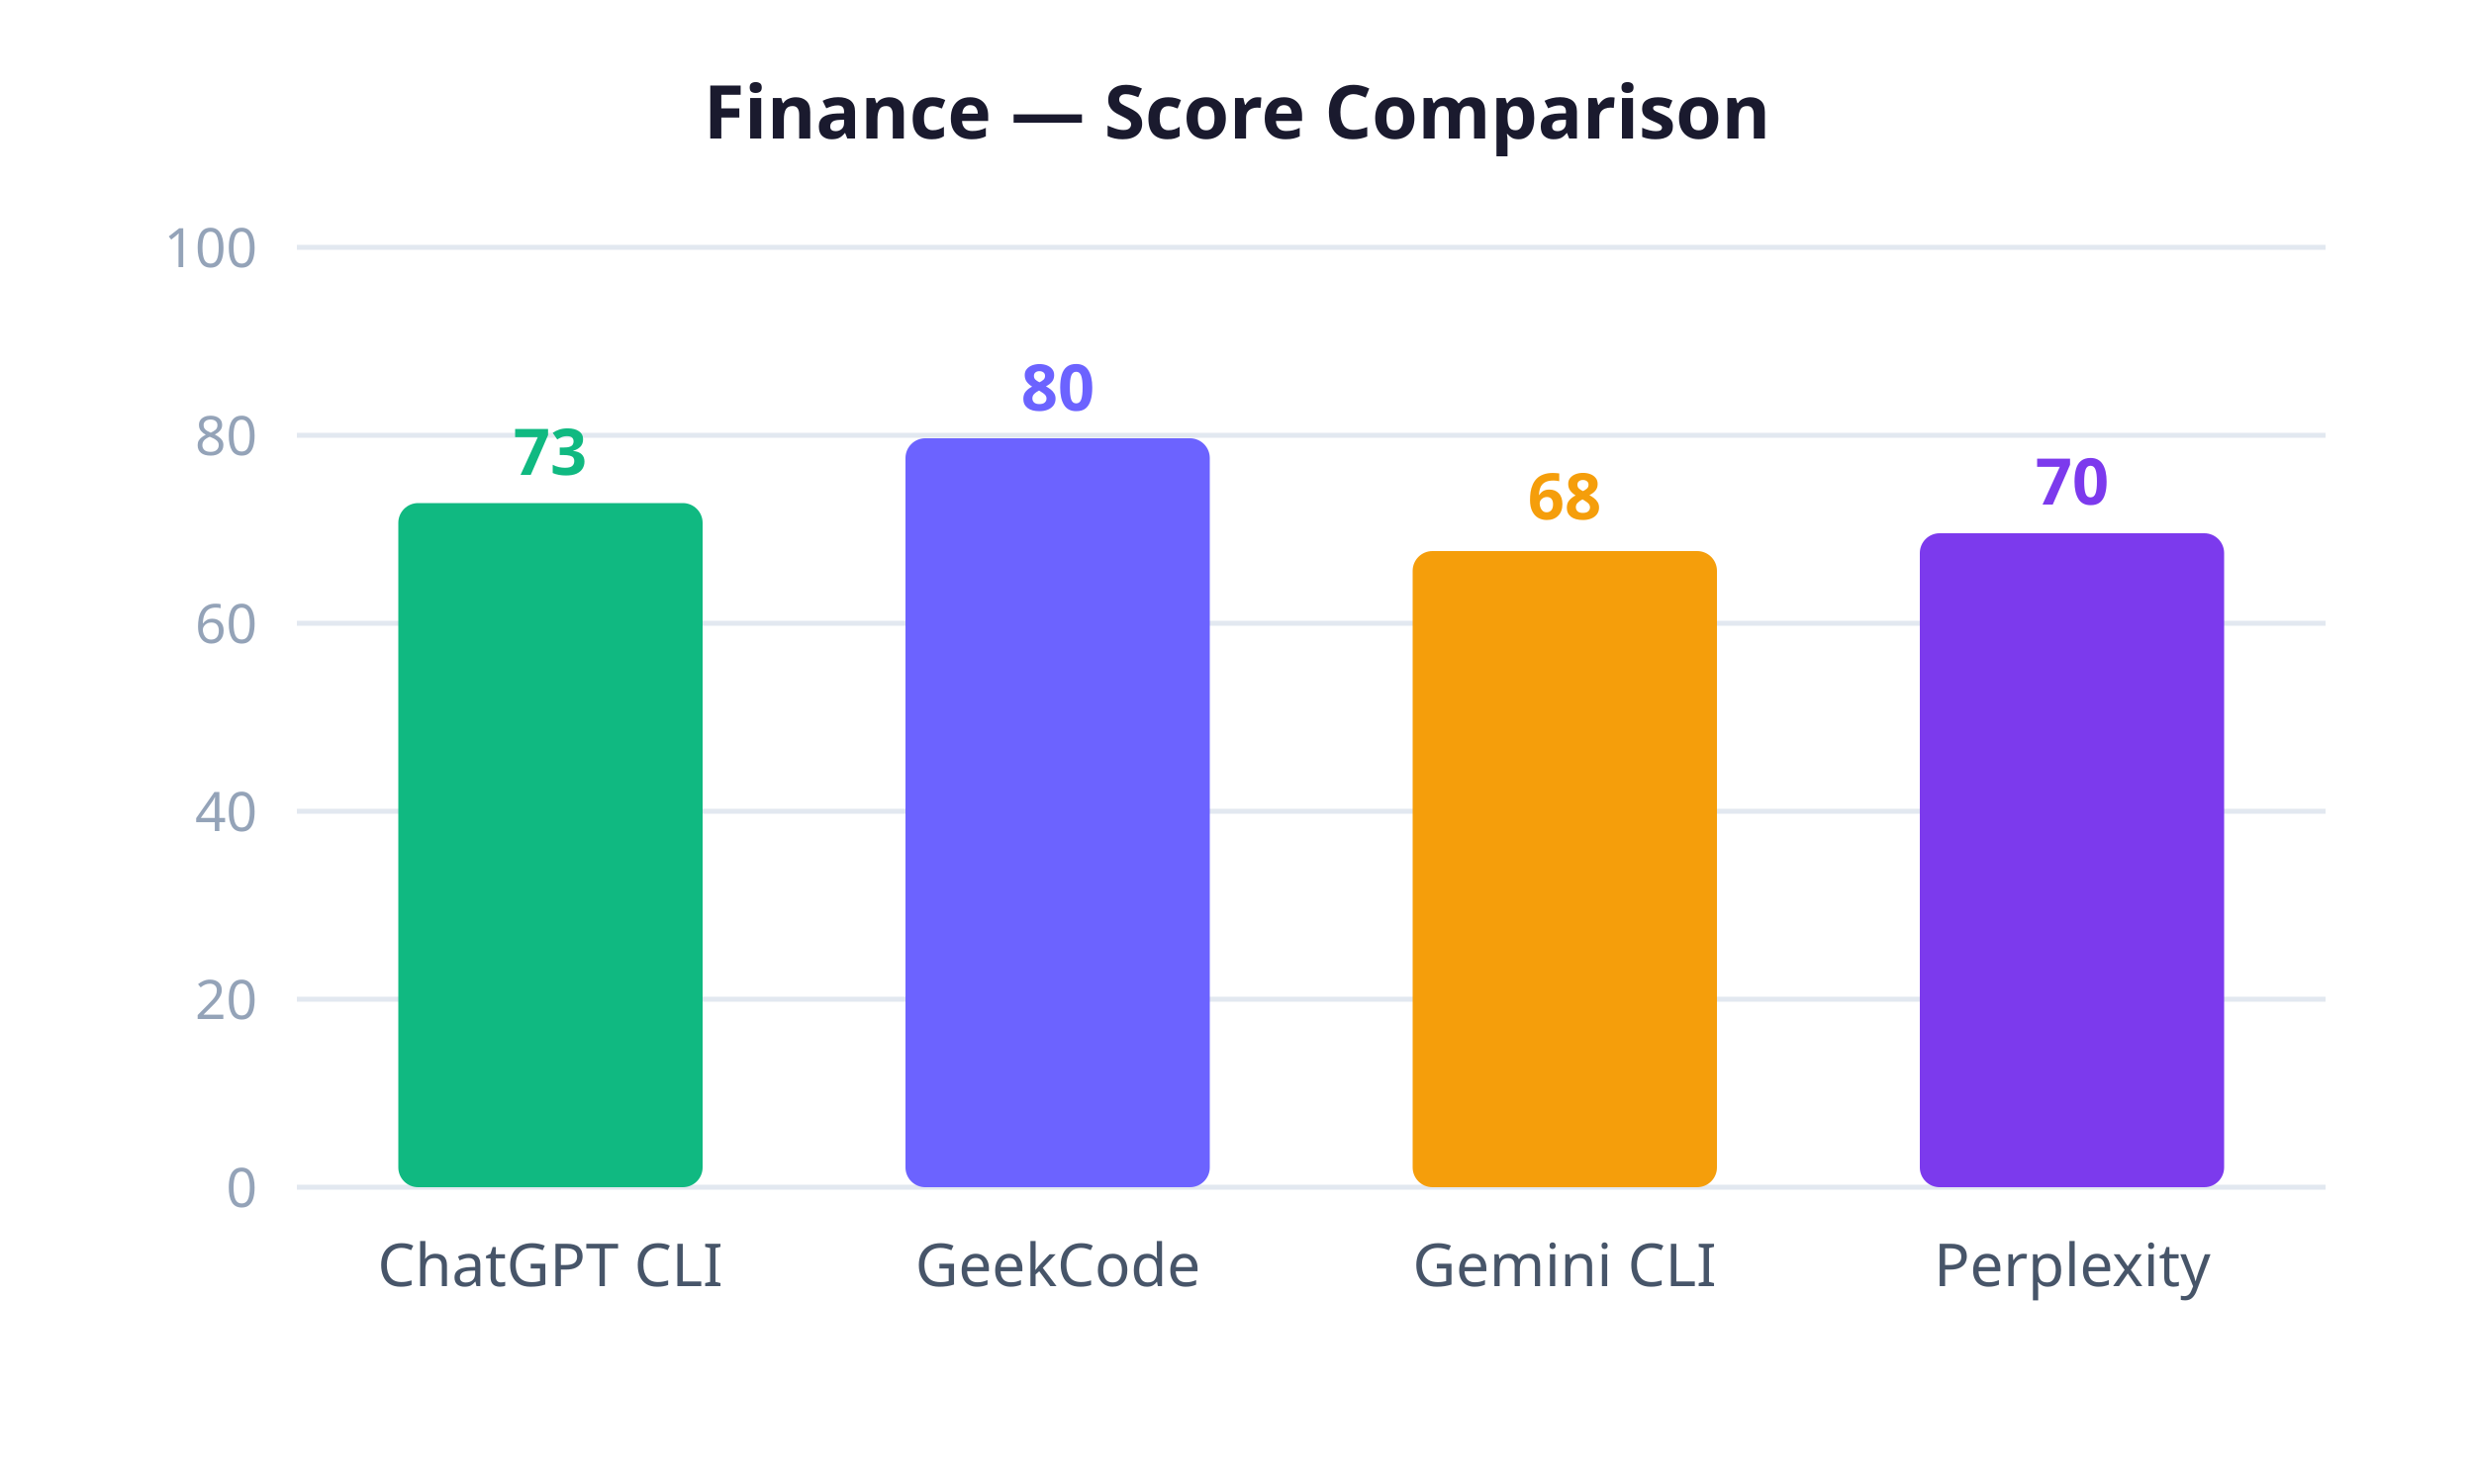
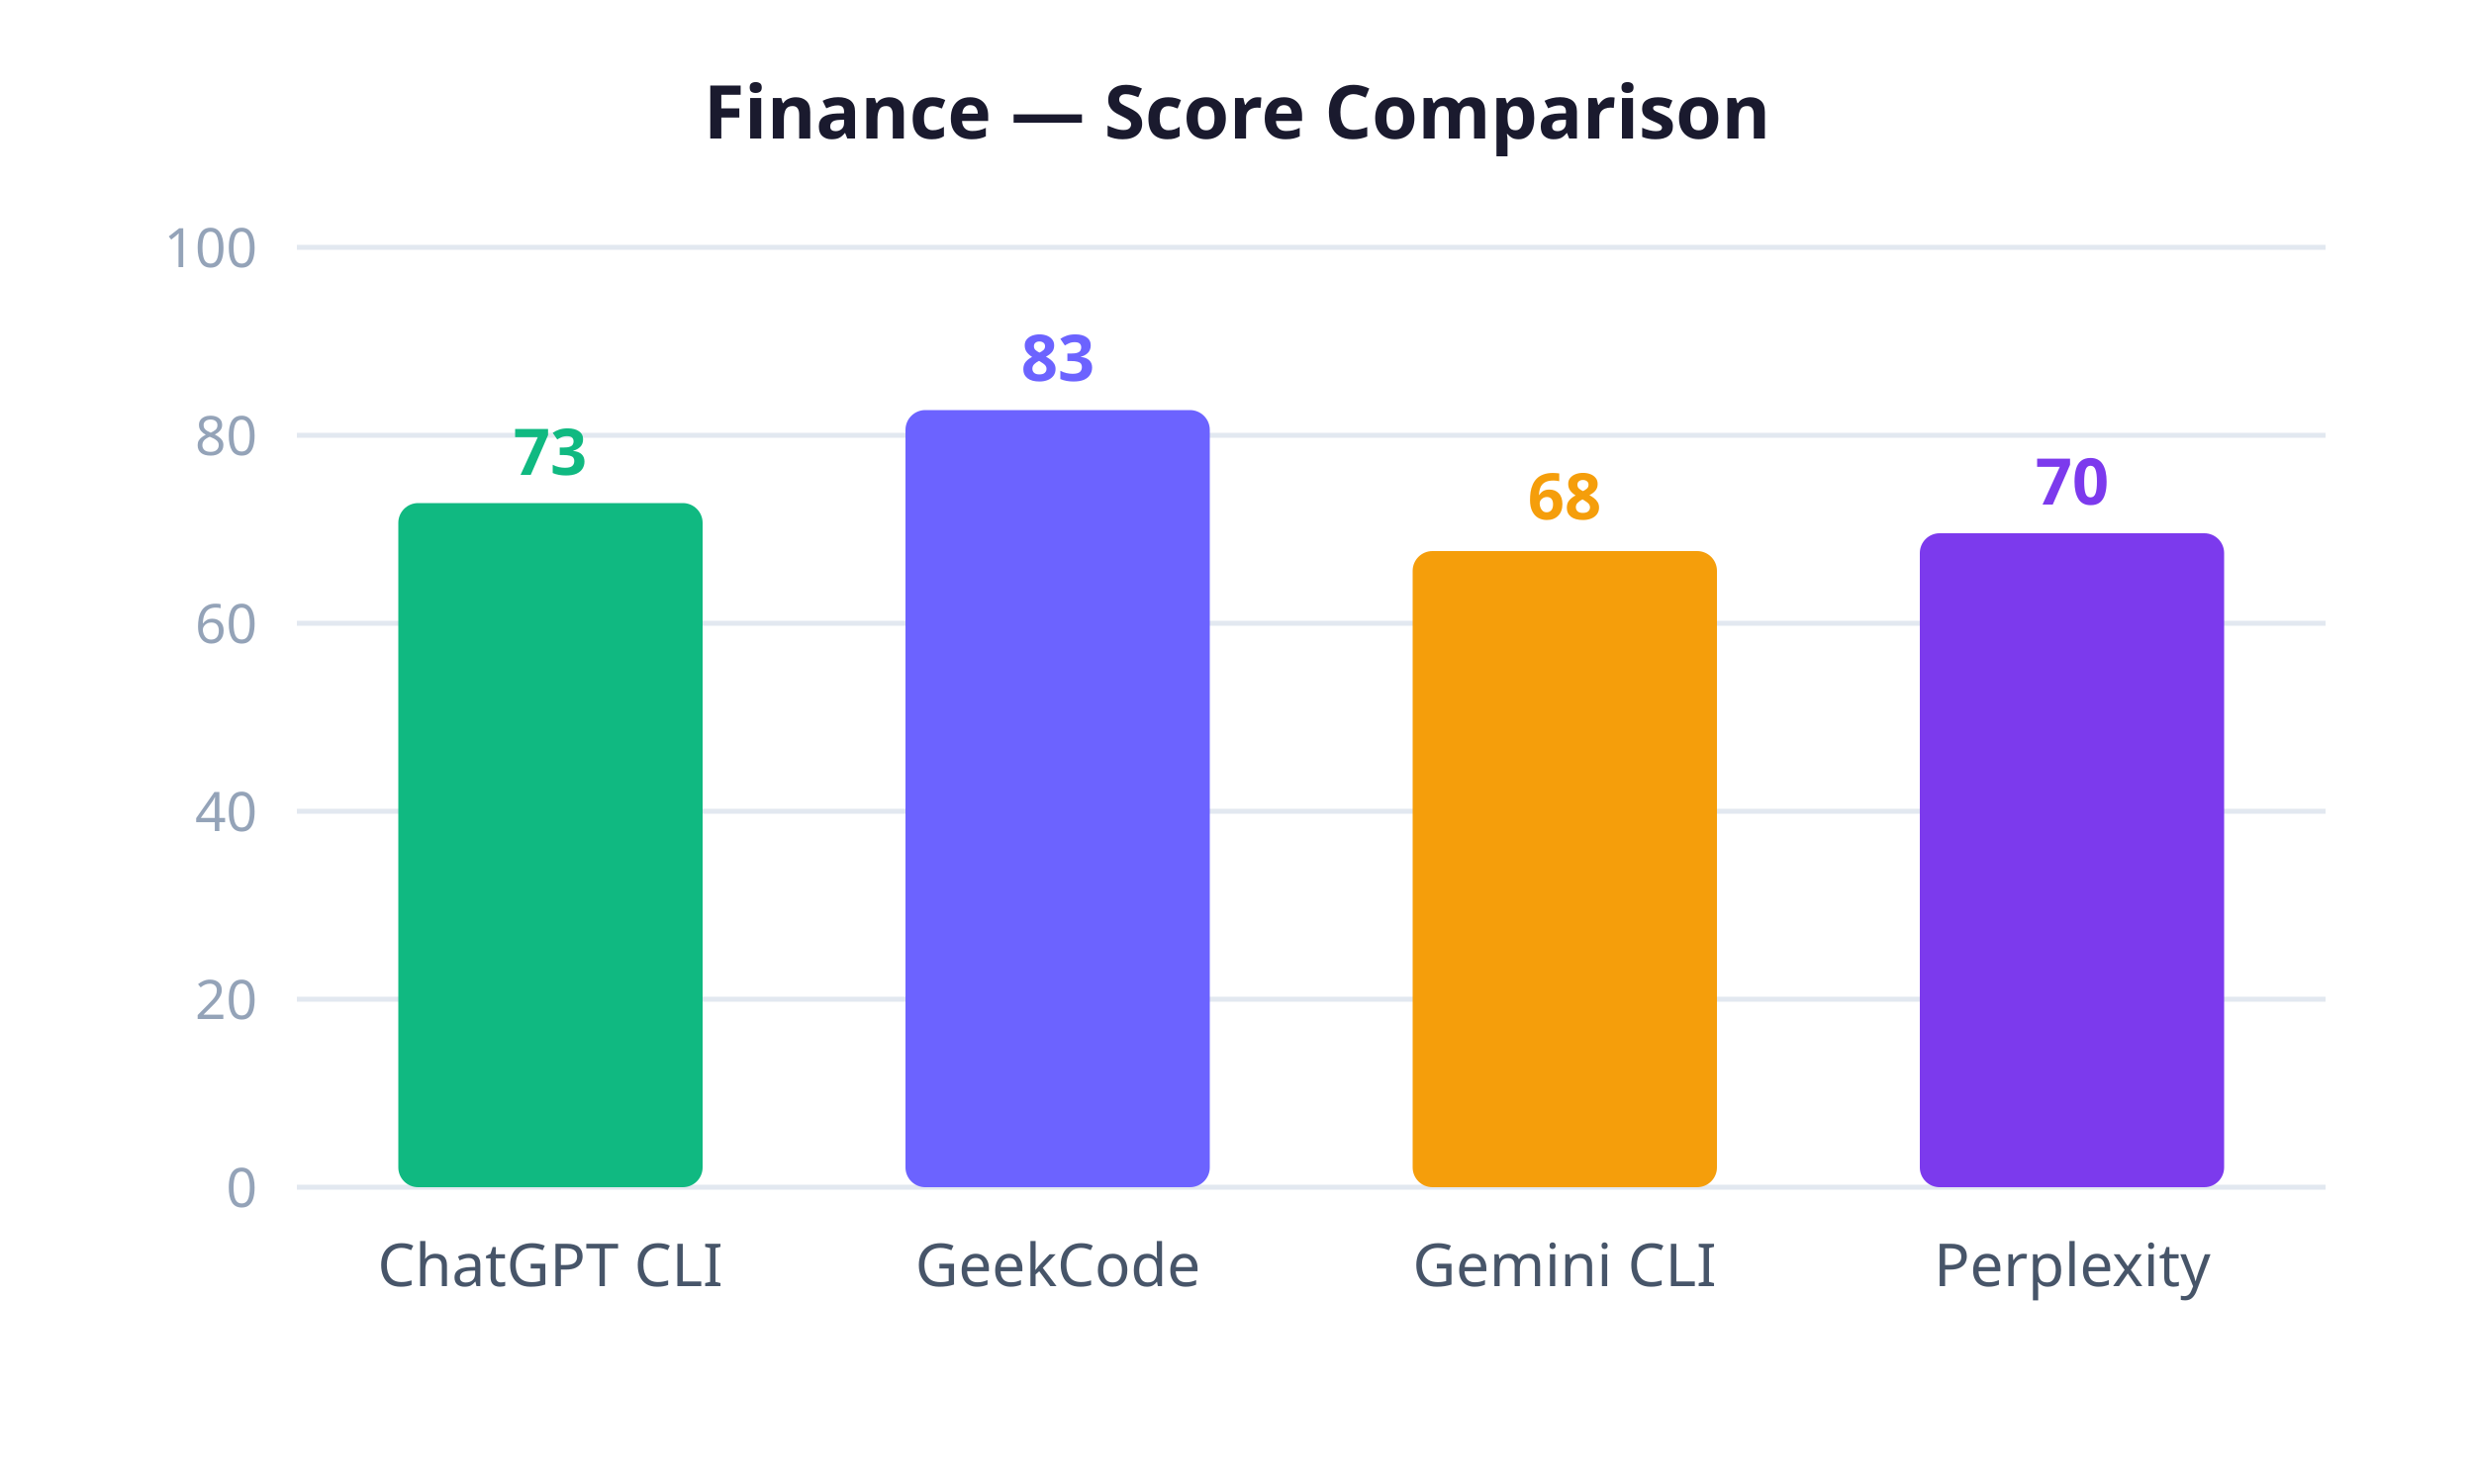
<svg xmlns="http://www.w3.org/2000/svg" viewBox="0 0 500 300" width="500" height="300" style="font-family:system-ui,sans-serif;background:#fff">
  <text x="250.0" y="28" text-anchor="middle" font-size="15" font-weight="bold" fill="#1a1a2e">Finance — Score Comparison</text>
  <line x1="60" y1="240" x2="470" y2="240" stroke="#e2e8f0" stroke-width="1" />
  <text x="52" y="244" text-anchor="end" font-size="11" fill="#94a3b8">0</text>
  <line x1="60" y1="202" x2="470" y2="202" stroke="#e2e8f0" stroke-width="1" />
  <text x="52" y="206" text-anchor="end" font-size="11" fill="#94a3b8">20</text>
  <line x1="60" y1="164" x2="470" y2="164" stroke="#e2e8f0" stroke-width="1" />
  <text x="52" y="168" text-anchor="end" font-size="11" fill="#94a3b8">40</text>
  <line x1="60" y1="126" x2="470" y2="126" stroke="#e2e8f0" stroke-width="1" />
  <text x="52" y="130" text-anchor="end" font-size="11" fill="#94a3b8">60</text>
  <line x1="60" y1="88" x2="470" y2="88" stroke="#e2e8f0" stroke-width="1" />
  <text x="52" y="92" text-anchor="end" font-size="11" fill="#94a3b8">80</text>
  <line x1="60" y1="50" x2="470" y2="50" stroke="#e2e8f0" stroke-width="1" />
  <text x="52" y="54" text-anchor="end" font-size="11" fill="#94a3b8">100</text>
  <rect x="80.5" y="101.7" width="61.5" height="138.3" rx="4" fill="#10B981" />
  <text x="111.2" y="96" text-anchor="middle" font-size="13" font-weight="bold" fill="#10B981">73</text>
  <text x="111.2" y="260" text-anchor="middle" font-size="12" fill="#475569">ChatGPT CLI</text>
-   <rect x="183.0" y="88.6" width="61.5" height="151.4" rx="4" fill="#6C63FF" />
-   <text x="213.8" y="83" text-anchor="middle" font-size="13" font-weight="bold" fill="#6C63FF">80</text>
+   <rect x="183.0" y="82.9" width="61.5" height="157.1" rx="4" fill="#6C63FF" />
+   <text x="213.8" y="77" text-anchor="middle" font-size="13" font-weight="bold" fill="#6C63FF">83</text>
  <text x="213.8" y="260" text-anchor="middle" font-size="12" fill="#475569">GeekCode</text>
  <rect x="285.5" y="111.4" width="61.5" height="128.6" rx="4" fill="#F59E0B" />
  <text x="316.2" y="105" text-anchor="middle" font-size="13" font-weight="bold" fill="#F59E0B">68</text>
  <text x="316.2" y="260" text-anchor="middle" font-size="12" fill="#475569">Gemini CLI</text>
  <rect x="388.0" y="107.8" width="61.5" height="132.2" rx="4" fill="#7C3AED" />
  <text x="418.8" y="102" text-anchor="middle" font-size="13" font-weight="bold" fill="#7C3AED">70</text>
  <text x="418.8" y="260" text-anchor="middle" font-size="12" fill="#475569">Perplexity</text>
</svg>
